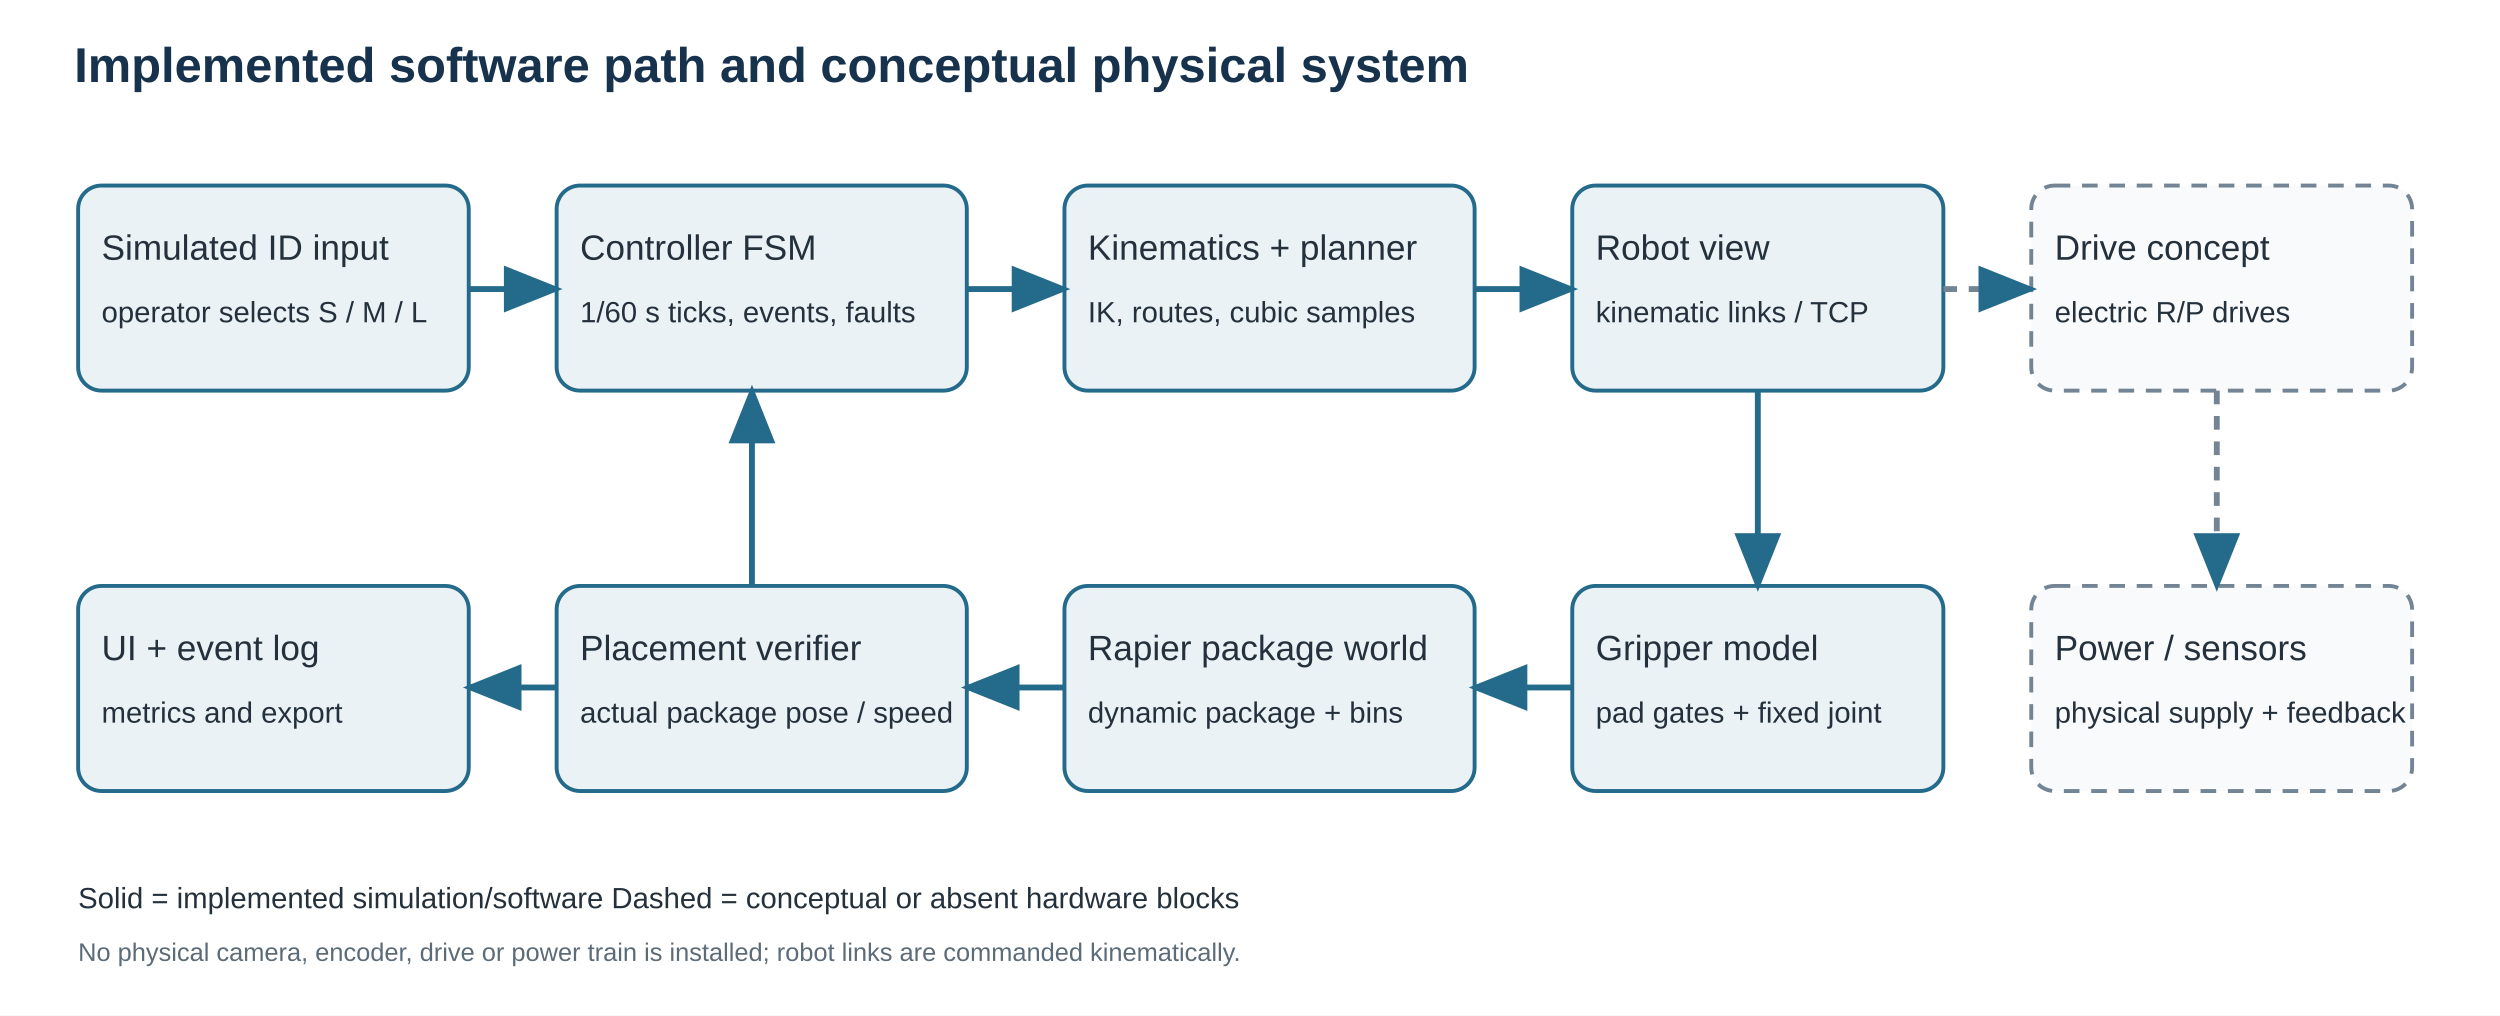
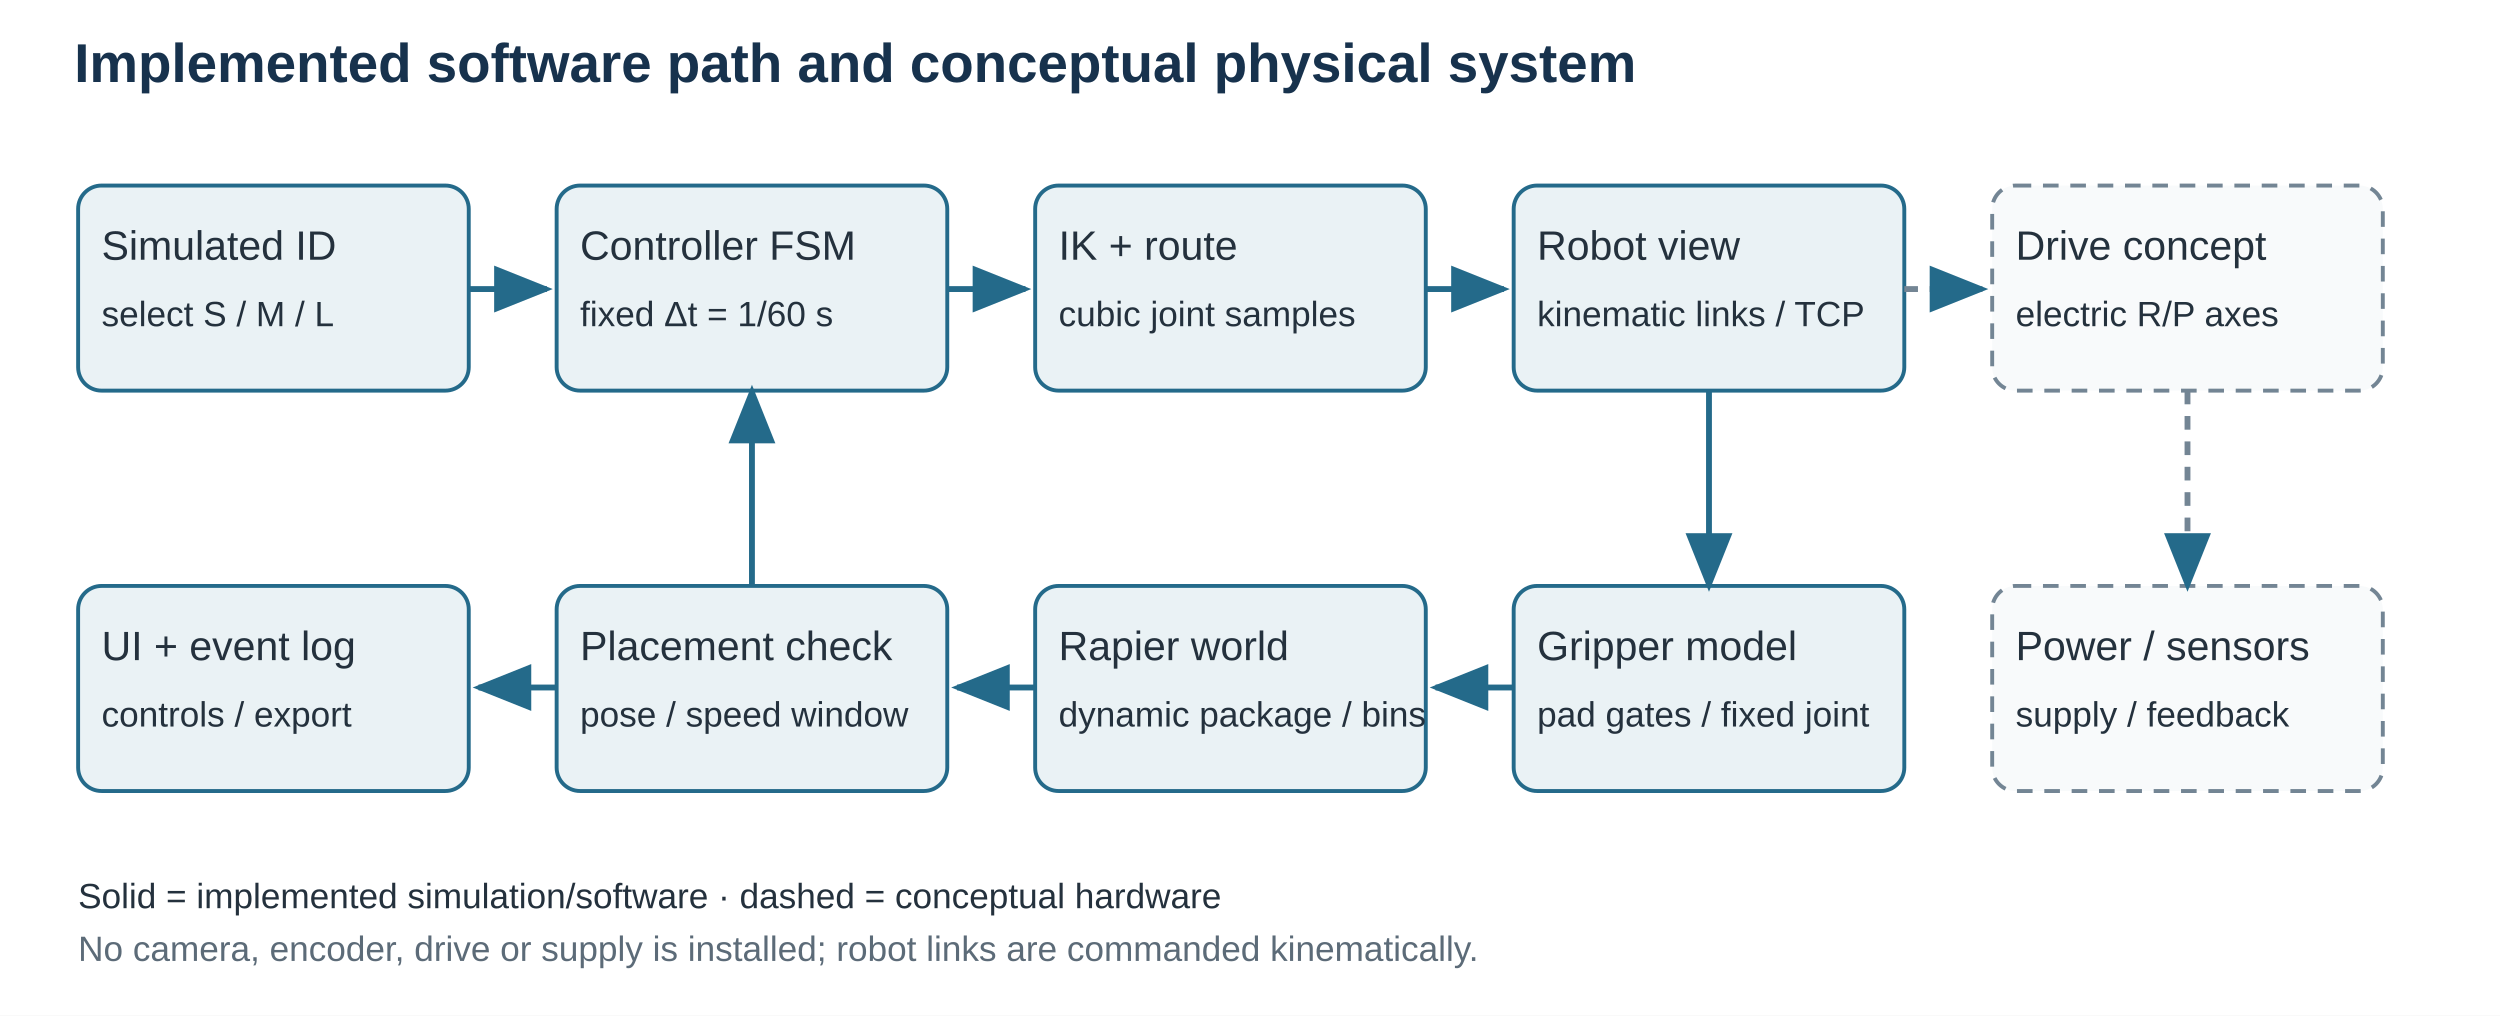
<svg xmlns="http://www.w3.org/2000/svg" width="1280" height="520" viewBox="0 0 1280 520">
  <defs>
    <marker id="arrow" markerWidth="10" markerHeight="8" refX="9" refY="4" orient="auto">
      <path d="M0 0 L10 4 L0 8 Z" fill="#246A8A" />
    </marker>
    <marker id="tealArrow" markerWidth="10" markerHeight="8" refX="9" refY="4" orient="auto">
      <path d="M0 0 L10 4 L0 8 Z" fill="#168C8C" />
    </marker>
  </defs>
  <rect width="100%" height="100%" fill="#FFFFFF" />
-   <style>text{font-family:Arial,sans-serif;fill:#24313D}.title{font-size:25px;font-weight:700;fill:#17324D}.label{font-size:18px}.small{font-size:15px}.tiny{font-size:13px}.axis{stroke:#5C6B78;stroke-width:2}.arm{stroke:#246A8A;stroke-width:16;stroke-linecap:round}.joint{fill:#FFFFFF;stroke:#17324D;stroke-width:4}.path{fill:none;stroke:#168C8C;stroke-width:5;stroke-dasharray:12 8}.solid{fill:#EAF2F5;stroke:#246A8A;stroke-width:2}.concept{fill:#F8FAFB;stroke:#738594;stroke-width:2;stroke-dasharray:8 6}.bin{fill:#EAF2F5;stroke:#246A8A;stroke-width:3}.package{fill:#E5A842;stroke:#9A6722;stroke-width:2}.muted{fill:#5C6B78}.good{fill:#168C8C}.bad{fill:#B45A4A}</style>
+   <style>text{font-family:Arial,sans-serif;fill:#24313D}.title{font-size:28px;font-weight:700;fill:#17324D}.label{font-size:24px}.small{font-size:21px}.tiny{font-size:18px}.axis{stroke:#5C6B78;stroke-width:2}.arm{stroke:#246A8A;stroke-width:16;stroke-linecap:round}.joint{fill:#FFFFFF;stroke:#17324D;stroke-width:4}.path{fill:none;stroke:#168C8C;stroke-width:5;stroke-dasharray:12 8}.solid{fill:#EAF2F5;stroke:#246A8A;stroke-width:2}.concept{fill:#F8FAFB;stroke:#738594;stroke-width:2;stroke-dasharray:8 6}.bin{fill:#EAF2F5;stroke:#246A8A;stroke-width:3}.package{fill:#E5A842;stroke:#9A6722;stroke-width:2}.muted{fill:#5C6B78}.good{fill:#168C8C}.bad{fill:#B45A4A}</style>
  <text x="38" y="42" class="title">Implemented software path and conceptual physical system</text>
  <rect x="40" y="95" width="200" height="105" rx="12" class="solid" />
-   <text x="52" y="133" class="label">Simulated ID input</text>
-   <text x="52" y="165" class="small">operator selects S / M / L</text>
-   <rect x="285" y="95" width="210" height="105" rx="12" class="solid" />
-   <text x="297" y="133" class="label">Controller FSM</text>
-   <text x="297" y="165" class="small">1/60 s ticks, events, faults</text>
-   <rect x="545" y="95" width="210" height="105" rx="12" class="solid" />
-   <text x="557" y="133" class="label">Kinematics + planner</text>
-   <text x="557" y="165" class="small">IK, routes, cubic samples</text>
-   <rect x="805" y="95" width="190" height="105" rx="12" class="solid" />
-   <text x="817" y="133" class="label">Robot view</text>
-   <text x="817" y="165" class="small">kinematic links / TCP</text>
-   <rect x="1040" y="95" width="195" height="105" rx="12" class="concept" />
-   <text x="1052" y="133" class="label">Drive concept</text>
-   <text x="1052" y="165" class="small">electric R/P drives</text>
+   <text x="52" y="133" class="small">Simulated ID</text>
+   <text x="52" y="167" class="tiny">select S / M / L</text>
+   <rect x="285" y="95" width="200" height="105" rx="12" class="solid" />
+   <text x="297" y="133" class="small">Controller FSM</text>
+   <text x="297" y="167" class="tiny">fixed Δt = 1/60 s</text>
+   <rect x="530" y="95" width="200" height="105" rx="12" class="solid" />
+   <text x="542" y="133" class="small">IK + route</text>
+   <text x="542" y="167" class="tiny">cubic joint samples</text>
+   <rect x="775" y="95" width="200" height="105" rx="12" class="solid" />
+   <text x="787" y="133" class="small">Robot view</text>
+   <text x="787" y="167" class="tiny">kinematic links / TCP</text>
+   <rect x="1020" y="95" width="200" height="105" rx="12" class="concept" />
+   <text x="1032" y="133" class="small">Drive concept</text>
+   <text x="1032" y="167" class="tiny">electric R/P axes</text>
  <rect x="40" y="300" width="200" height="105" rx="12" class="solid" />
-   <text x="52" y="338" class="label">UI + event log</text>
-   <text x="52" y="370" class="small">metrics and export</text>
-   <rect x="285" y="300" width="210" height="105" rx="12" class="solid" />
-   <text x="297" y="338" class="label">Placement verifier</text>
-   <text x="297" y="370" class="small">actual package pose / speed</text>
-   <rect x="545" y="300" width="210" height="105" rx="12" class="solid" />
-   <text x="557" y="338" class="label">Rapier package world</text>
-   <text x="557" y="370" class="small">dynamic package + bins</text>
-   <rect x="805" y="300" width="190" height="105" rx="12" class="solid" />
-   <text x="817" y="338" class="label">Gripper model</text>
-   <text x="817" y="370" class="small">pad gates + fixed joint</text>
-   <rect x="1040" y="300" width="195" height="105" rx="12" class="concept" />
-   <text x="1052" y="338" class="label">Power / sensors</text>
-   <text x="1052" y="370" class="small">physical supply + feedback</text>
-   <line x1="240" y1="148" x2="285" y2="148" stroke="#246A8A" stroke-width="3" marker-end="url(#arrow)" />
-   <line x1="495" y1="148" x2="545" y2="148" stroke="#246A8A" stroke-width="3" marker-end="url(#arrow)" />
-   <line x1="755" y1="148" x2="805" y2="148" stroke="#246A8A" stroke-width="3" marker-end="url(#arrow)" />
-   <line x1="900" y1="200" x2="900" y2="300" stroke="#246A8A" stroke-width="3" marker-end="url(#arrow)" />
-   <line x1="805" y1="352" x2="755" y2="352" stroke="#246A8A" stroke-width="3" marker-end="url(#arrow)" />
-   <line x1="545" y1="352" x2="495" y2="352" stroke="#246A8A" stroke-width="3" marker-end="url(#arrow)" />
-   <line x1="285" y1="352" x2="240" y2="352" stroke="#246A8A" stroke-width="3" marker-end="url(#arrow)" />
+   <text x="52" y="338" class="small">UI + event log</text>
+   <text x="52" y="372" class="tiny">controls / export</text>
+   <rect x="285" y="300" width="200" height="105" rx="12" class="solid" />
+   <text x="297" y="338" class="small">Placement check</text>
+   <text x="297" y="372" class="tiny">pose / speed window</text>
+   <rect x="530" y="300" width="200" height="105" rx="12" class="solid" />
+   <text x="542" y="338" class="small">Rapier world</text>
+   <text x="542" y="372" class="tiny">dynamic package / bins</text>
+   <rect x="775" y="300" width="200" height="105" rx="12" class="solid" />
+   <text x="787" y="338" class="small">Gripper model</text>
+   <text x="787" y="372" class="tiny">pad gates / fixed joint</text>
+   <rect x="1020" y="300" width="200" height="105" rx="12" class="concept" />
+   <text x="1032" y="338" class="small">Power / sensors</text>
+   <text x="1032" y="372" class="tiny">supply / feedback</text>
+   <line x1="240" y1="148" x2="280" y2="148" stroke="#246A8A" stroke-width="3" marker-end="url(#arrow)" />
+   <line x1="485" y1="148" x2="525" y2="148" stroke="#246A8A" stroke-width="3" marker-end="url(#arrow)" />
+   <line x1="730" y1="148" x2="770" y2="148" stroke="#246A8A" stroke-width="3" marker-end="url(#arrow)" />
+   <line x1="875" y1="200" x2="875" y2="300" stroke="#246A8A" stroke-width="3" marker-end="url(#arrow)" />
+   <line x1="775" y1="352" x2="735" y2="352" stroke="#246A8A" stroke-width="3" marker-end="url(#arrow)" />
+   <line x1="530" y1="352" x2="490" y2="352" stroke="#246A8A" stroke-width="3" marker-end="url(#arrow)" />
+   <line x1="285" y1="352" x2="245" y2="352" stroke="#246A8A" stroke-width="3" marker-end="url(#arrow)" />
  <line x1="385" y1="300" x2="385" y2="200" stroke="#246A8A" stroke-width="3" marker-end="url(#arrow)" />
-   <line x1="995" y1="148" x2="1040" y2="148" stroke="#738594" stroke-width="3" stroke-dasharray="7 6" marker-end="url(#arrow)" />
-   <line x1="1135" y1="200" x2="1135" y2="300" stroke="#738594" stroke-width="3" stroke-dasharray="7 6" marker-end="url(#arrow)" />
-   <text x="40" y="465" class="small">Solid = implemented simulation/software     Dashed = conceptual or absent hardware blocks</text>
-   <text x="40" y="492" class="tiny muted">No physical camera, encoder, drive or power train is installed; robot links are commanded kinematically.</text>
+   <line x1="975" y1="148" x2="1015" y2="148" stroke="#738594" stroke-width="3" stroke-dasharray="7 6" marker-end="url(#arrow)" />
+   <line x1="1120" y1="200" x2="1120" y2="300" stroke="#738594" stroke-width="3" stroke-dasharray="7 6" marker-end="url(#arrow)" />
+   <text x="40" y="465" class="tiny">Solid = implemented simulation/software · dashed = conceptual hardware</text>
+   <text x="40" y="492" class="tiny muted">No camera, encoder, drive or supply is installed; robot links are commanded kinematically.</text>
</svg>
